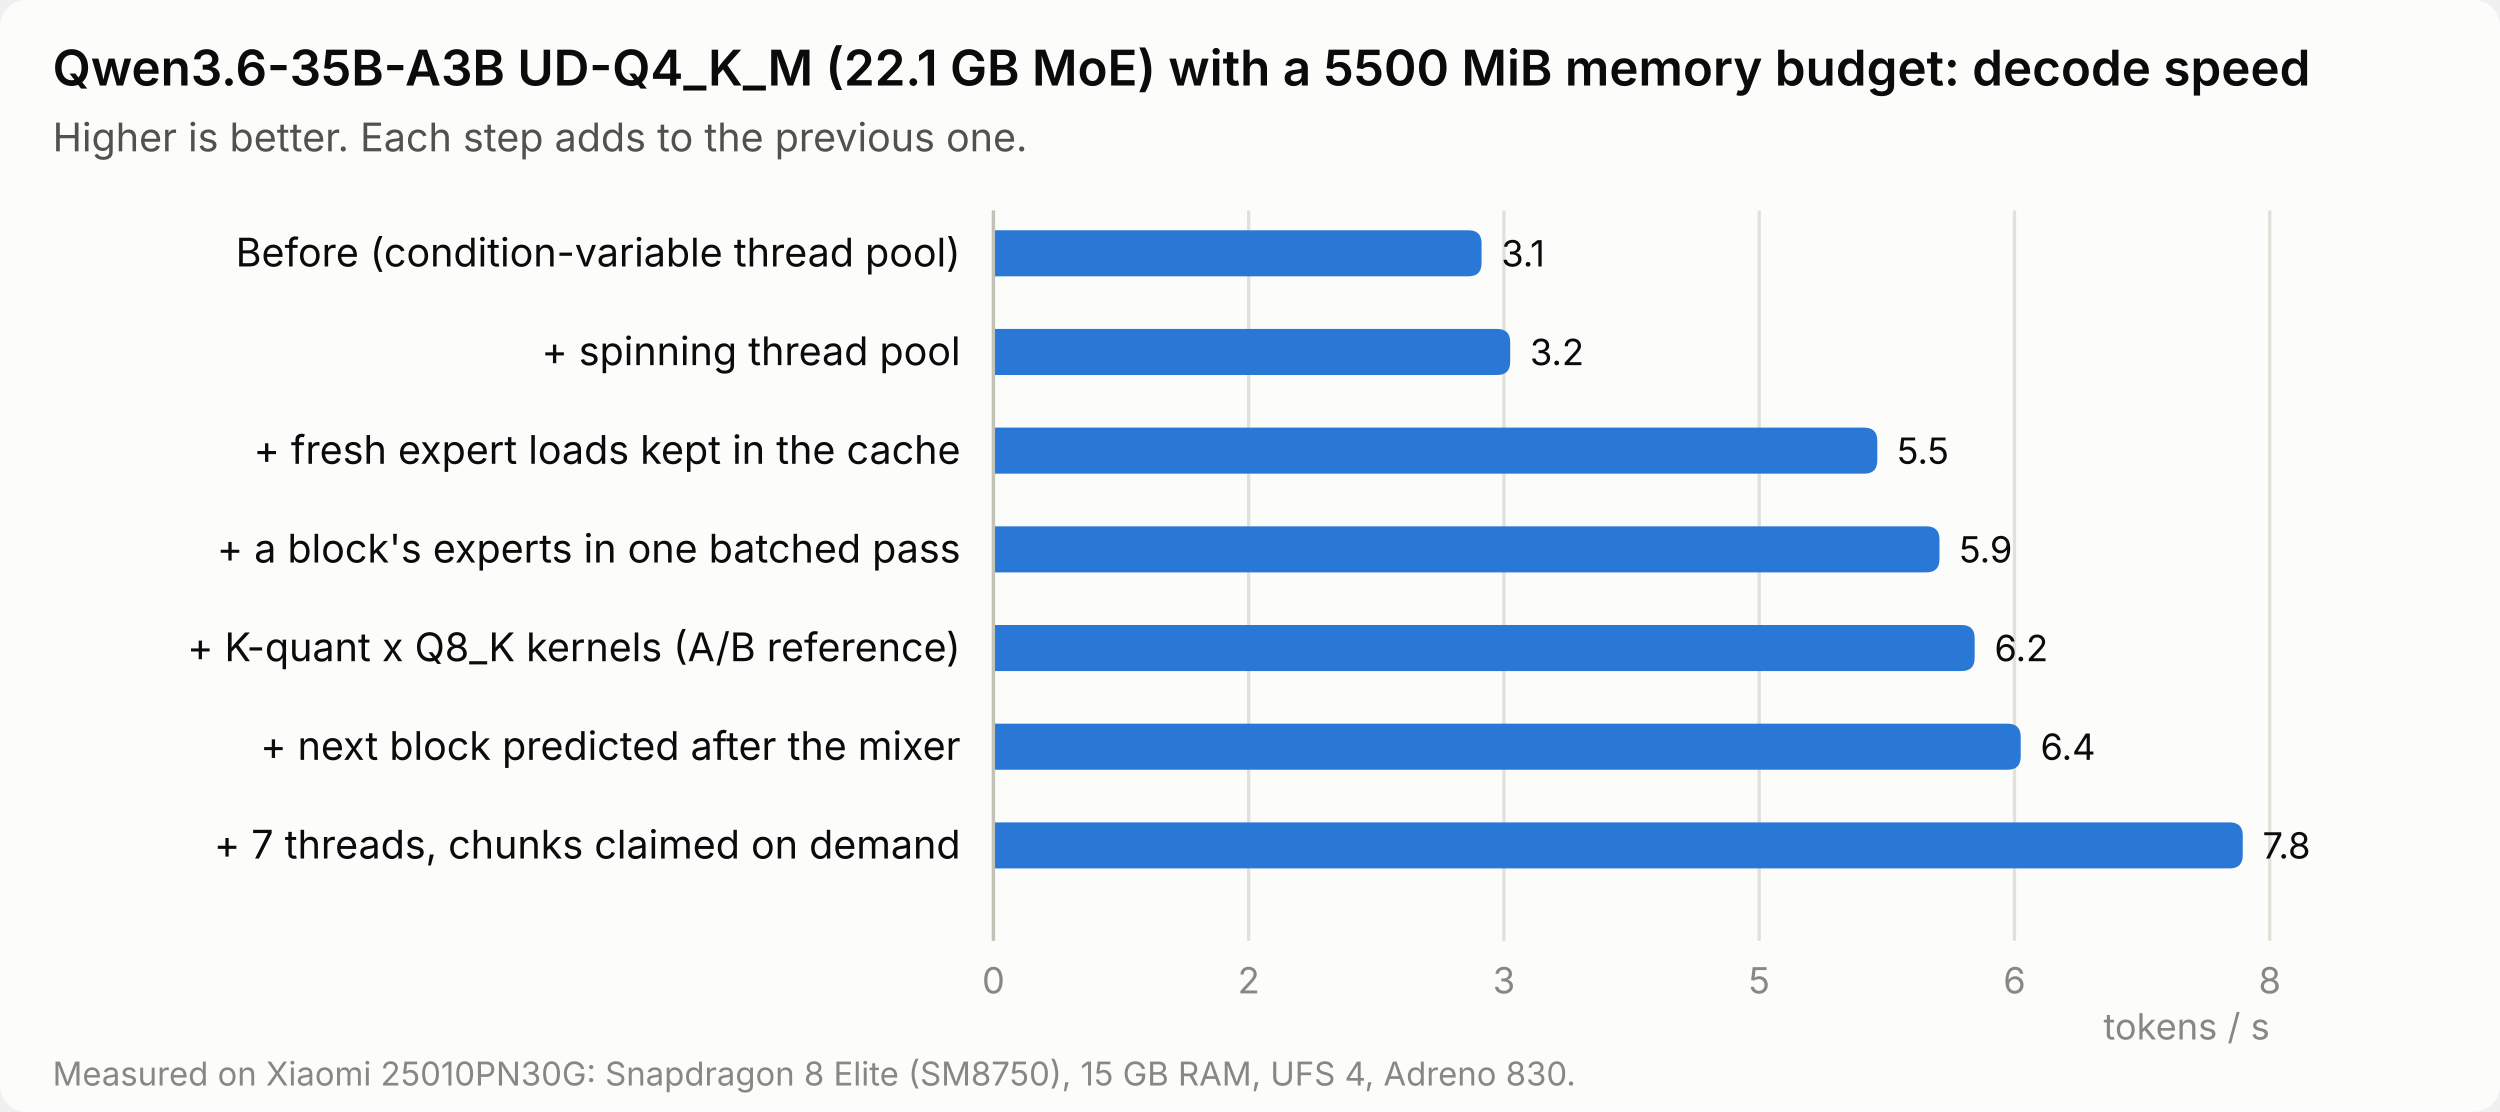
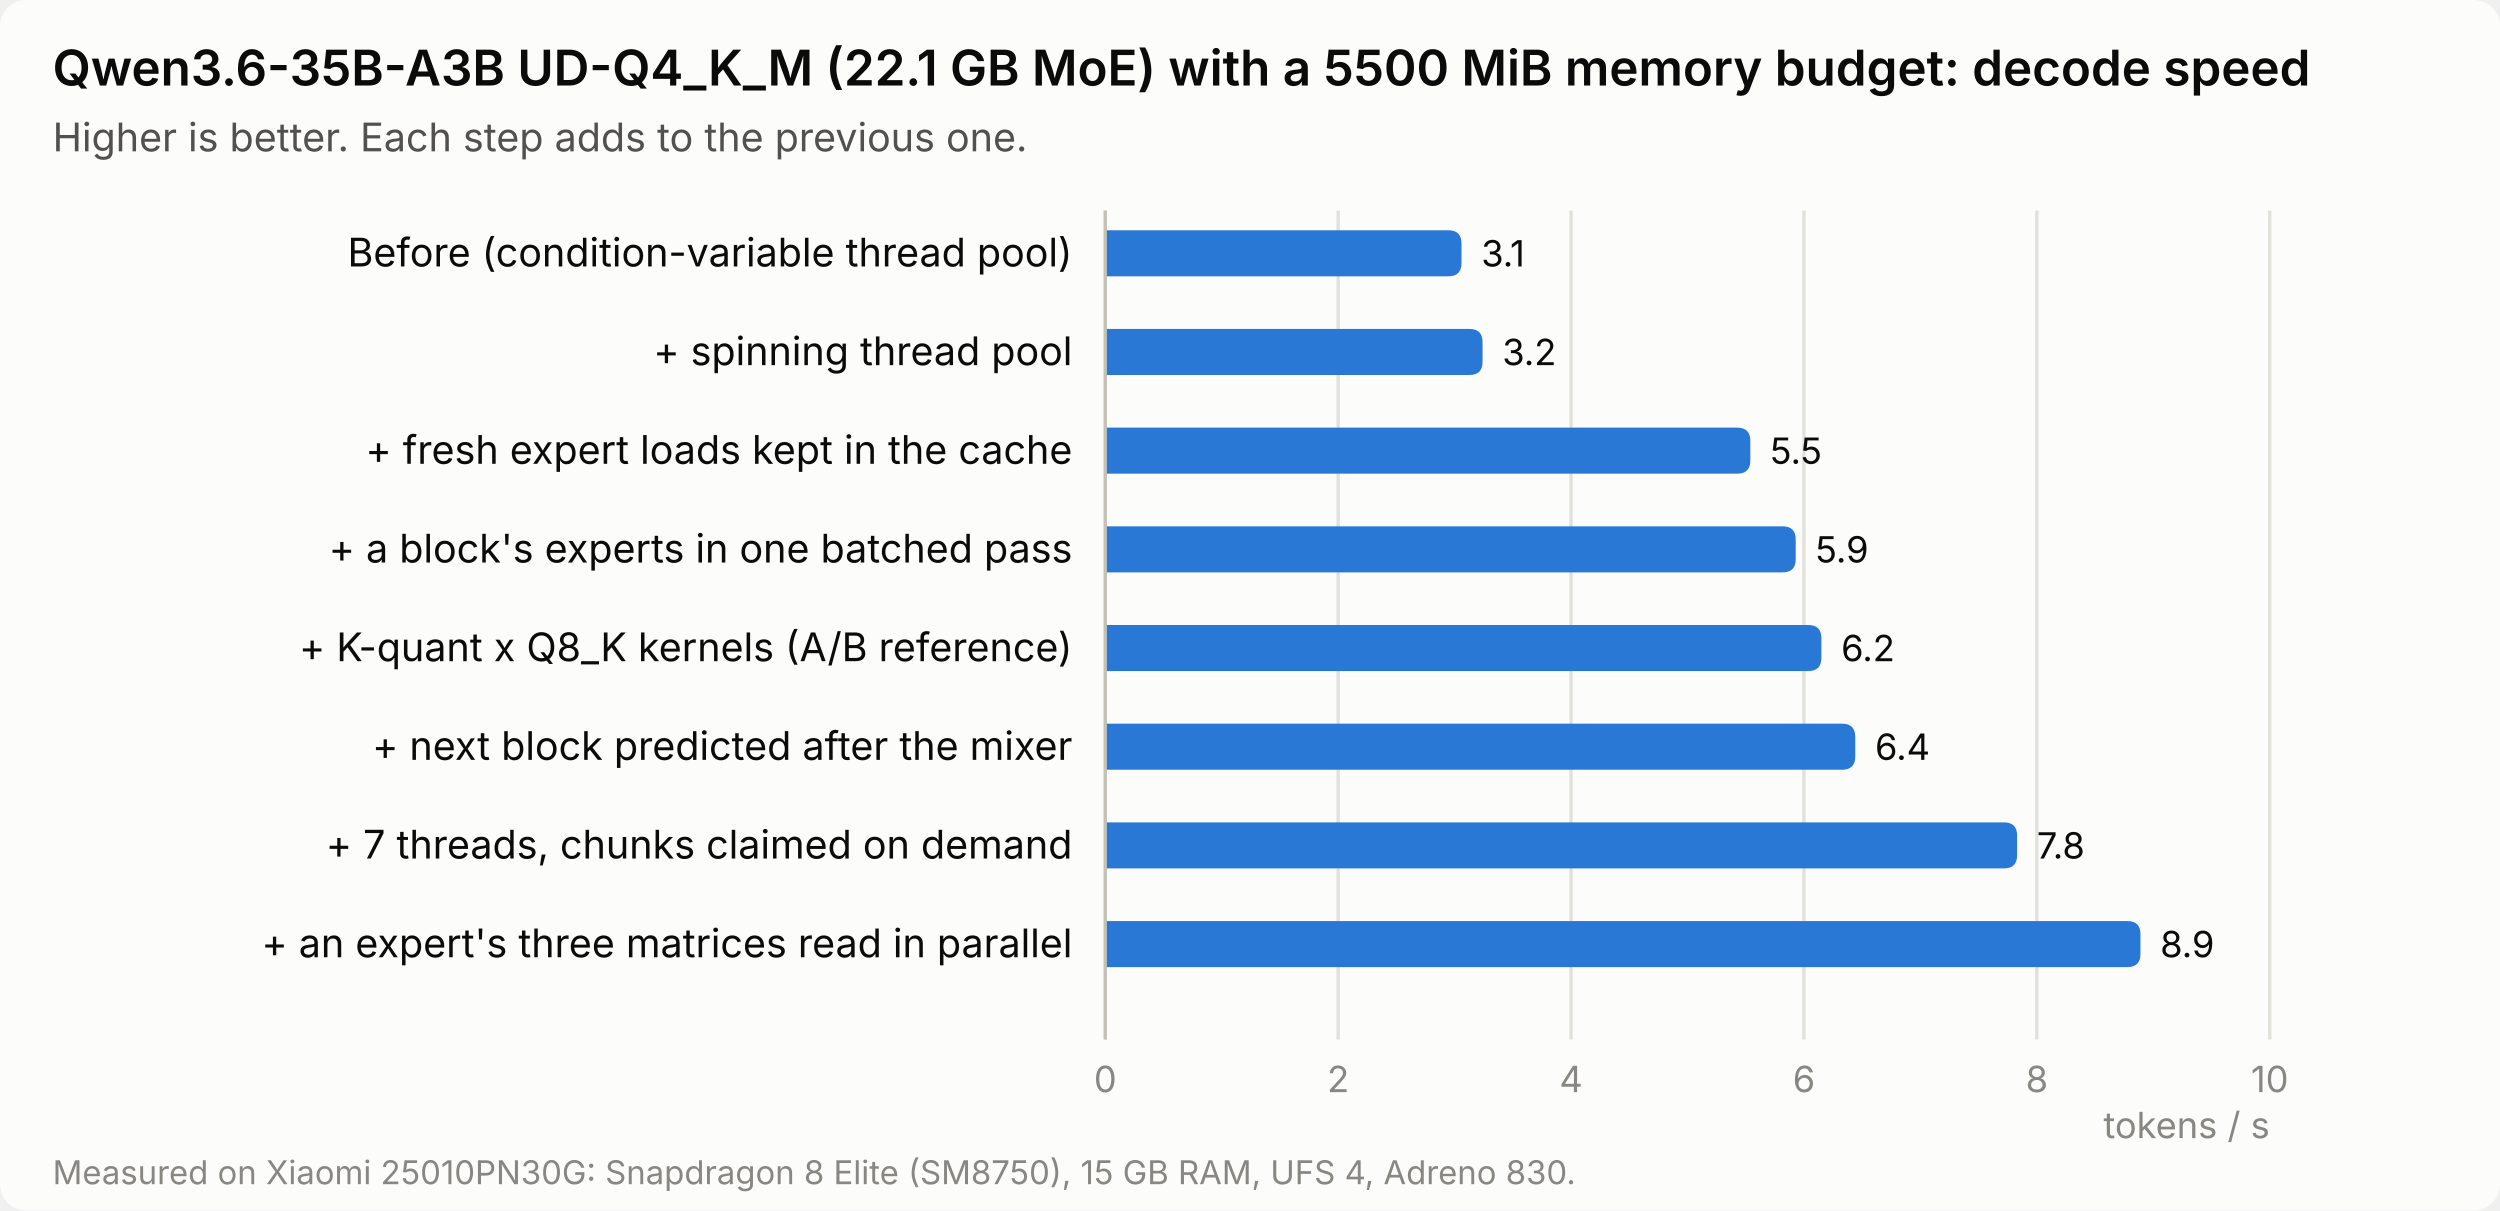
- <svg xmlns="http://www.w3.org/2000/svg" width="760" height="338" viewBox="0 0 760 338" role="img" aria-label="Qwen3.6-35B-A3B UD-Q4_K_M (22.1 GB MoE) with a 5500 MiB memory budget: decode speed">
+ <svg xmlns="http://www.w3.org/2000/svg" width="760" height="368" viewBox="0 0 760 368" role="img" aria-label="Qwen3.6-35B-A3B UD-Q4_K_M (22.1 GB MoE) with a 5500 MiB memory budget: decode speed">
  <style>text{font-family:system-ui, -apple-system, "Segoe UI", sans-serif;} .num{font-variant-numeric:tabular-nums} .bg{fill:#fcfcfb}.t1{fill:#0b0b0b}.t2{fill:#52514e}.tm{fill:#898781}.grid{stroke:#e1e0d9}.axis{stroke:#c3c2b7}.f0{fill:#2a78d6} .k0{stroke:#2a78d6} .gap{stroke:#fcfcfb}.f1{fill:#eb6834} .k1{stroke:#eb6834} .gap{stroke:#fcfcfb}.f2{fill:#1baf7a} .k2{stroke:#1baf7a} .gap{stroke:#fcfcfb}.f3{fill:#eda100} .k3{stroke:#eda100} .gap{stroke:#fcfcfb} @media (prefers-color-scheme: dark){ .bg{fill:#1a1a19}.t1{fill:#ffffff}.t2{fill:#c3c2b7}.tm{fill:#898781}.grid{stroke:#2c2c2a}.axis{stroke:#383835}.f0{fill:#3987e5} .k0{stroke:#3987e5} .gap{stroke:#1a1a19}.f1{fill:#d95926} .k1{stroke:#d95926} .gap{stroke:#1a1a19}.f2{fill:#199e70} .k2{stroke:#199e70} .gap{stroke:#1a1a19}.f3{fill:#c98500} .k3{stroke:#c98500} .gap{stroke:#1a1a19} }</style>
-   <rect class="bg" width="760" height="338" rx="8" />
+   <rect class="bg" width="760" height="368" rx="8" />
  <text x="16.0" y="26.0" class="t1" font-size="15" text-anchor="start" font-weight="600">Qwen3.6-35B-A3B UD-Q4_K_M (22.1 GB MoE) with a 5500 MiB memory budget: decode speed</text>
  <text x="16.0" y="46.0" class="t2" font-size="12" text-anchor="start" font-weight="400">Higher is better. Each step adds to the previous one.</text>
-   <line class="grid" x1="302.0" y1="64" x2="302.0" y2="286" stroke-width="1" />
-   <text x="302.0" y="302.0" class="tm num" font-size="11" text-anchor="middle" font-weight="400">0</text>
-   <line class="grid" x1="379.6" y1="64" x2="379.6" y2="286" stroke-width="1" />
-   <text x="379.6" y="302.0" class="tm num" font-size="11" text-anchor="middle" font-weight="400">2</text>
-   <line class="grid" x1="457.2" y1="64" x2="457.2" y2="286" stroke-width="1" />
-   <text x="457.2" y="302.0" class="tm num" font-size="11" text-anchor="middle" font-weight="400">3</text>
-   <line class="grid" x1="534.8" y1="64" x2="534.8" y2="286" stroke-width="1" />
-   <text x="534.8" y="302.0" class="tm num" font-size="11" text-anchor="middle" font-weight="400">5</text>
-   <line class="grid" x1="612.4" y1="64" x2="612.4" y2="286" stroke-width="1" />
-   <text x="612.4" y="302.0" class="tm num" font-size="11" text-anchor="middle" font-weight="400">6</text>
-   <line class="grid" x1="690.0" y1="64" x2="690.0" y2="286" stroke-width="1" />
-   <text x="690.0" y="302.0" class="tm num" font-size="11" text-anchor="middle" font-weight="400">8</text>
-   <text x="690.0" y="316.0" class="tm" font-size="11" text-anchor="end" font-weight="400">tokens / s</text>
-   <text x="16.0" y="330.0" class="tm" font-size="10" text-anchor="start" font-weight="400">Measured on Xiaomi 25010PN30G: Snapdragon 8 Elite (SM8750), 15 GB RAM, UFS 4, Adreno 830.</text>
-   <text x="292.0" y="81.0" class="t1" font-size="12" text-anchor="end" font-weight="400">Before (condition-variable thread pool)</text>
-   <path class="f0" d="M302.0,70.0 H446.4 Q450.4,70.0 450.4,74.0 V80.0 Q450.4,84.0 446.4,84.0 H302.0 Z" />
-   <text x="456.4" y="81.0" class="t1 num" font-size="11" text-anchor="start" font-weight="400">3.1</text>
-   <text x="292.0" y="111.0" class="t1" font-size="12" text-anchor="end" font-weight="400">+ spinning thread pool</text>
-   <path class="f0" d="M302.0,100.0 H455.1 Q459.1,100.0 459.1,104.0 V110.0 Q459.1,114.0 455.1,114.0 H302.0 Z" />
-   <text x="465.1" y="111.0" class="t1 num" font-size="11" text-anchor="start" font-weight="400">3.2</text>
-   <text x="292.0" y="141.0" class="t1" font-size="12" text-anchor="end" font-weight="400">+ fresh expert loads kept in the cache</text>
-   <path class="f0" d="M302.0,130.0 H566.7 Q570.7,130.0 570.7,134.0 V140.0 Q570.7,144.0 566.7,144.0 H302.0 Z" />
-   <text x="576.7" y="141.0" class="t1 num" font-size="11" text-anchor="start" font-weight="400">5.5</text>
-   <text x="292.0" y="171.0" class="t1" font-size="12" text-anchor="end" font-weight="400">+ a block's experts in one batched pass</text>
-   <path class="f0" d="M302.0,160.0 H585.6 Q589.6,160.0 589.6,164.0 V170.0 Q589.6,174.0 585.6,174.0 H302.0 Z" />
-   <text x="595.6" y="171.0" class="t1 num" font-size="11" text-anchor="start" font-weight="400">5.9</text>
-   <text x="292.0" y="201.0" class="t1" font-size="12" text-anchor="end" font-weight="400">+ K-quant x Q8_K kernels (A/B reference)</text>
-   <path class="f0" d="M302.0,190.0 H596.3 Q600.3,190.0 600.3,194.0 V200.0 Q600.3,204.0 596.3,204.0 H302.0 Z" />
-   <text x="606.3" y="201.0" class="t1 num" font-size="11" text-anchor="start" font-weight="400">6.2</text>
-   <text x="292.0" y="231.0" class="t1" font-size="12" text-anchor="end" font-weight="400">+ next block predicted after the mixer</text>
-   <path class="f0" d="M302.0,220.0 H610.3 Q614.3,220.0 614.3,224.0 V230.0 Q614.3,234.0 610.3,234.0 H302.0 Z" />
-   <text x="620.3" y="231.0" class="t1 num" font-size="11" text-anchor="start" font-weight="400">6.4</text>
-   <text x="292.0" y="261.0" class="t1" font-size="12" text-anchor="end" font-weight="400">+ 7 threads, chunks claimed on demand</text>
-   <path class="f0" d="M302.0,250.0 H677.8 Q681.8,250.0 681.8,254.0 V260.0 Q681.8,264.0 677.8,264.0 H302.0 Z" />
-   <text x="687.8" y="261.0" class="t1 num" font-size="11" text-anchor="start" font-weight="400">7.8</text>
-   <line class="axis" x1="302" y1="64" x2="302" y2="286" stroke-width="1" />
+   <line class="grid" x1="336.0" y1="64" x2="336.0" y2="316" stroke-width="1" />
+   <text x="336.0" y="332.0" class="tm num" font-size="11" text-anchor="middle" font-weight="400">0</text>
+   <line class="grid" x1="406.8" y1="64" x2="406.8" y2="316" stroke-width="1" />
+   <text x="406.8" y="332.0" class="tm num" font-size="11" text-anchor="middle" font-weight="400">2</text>
+   <line class="grid" x1="477.6" y1="64" x2="477.6" y2="316" stroke-width="1" />
+   <text x="477.6" y="332.0" class="tm num" font-size="11" text-anchor="middle" font-weight="400">4</text>
+   <line class="grid" x1="548.4" y1="64" x2="548.4" y2="316" stroke-width="1" />
+   <text x="548.4" y="332.0" class="tm num" font-size="11" text-anchor="middle" font-weight="400">6</text>
+   <line class="grid" x1="619.2" y1="64" x2="619.2" y2="316" stroke-width="1" />
+   <text x="619.2" y="332.0" class="tm num" font-size="11" text-anchor="middle" font-weight="400">8</text>
+   <line class="grid" x1="690.0" y1="64" x2="690.0" y2="316" stroke-width="1" />
+   <text x="690.0" y="332.0" class="tm num" font-size="11" text-anchor="middle" font-weight="400">10</text>
+   <text x="690.0" y="346.0" class="tm" font-size="11" text-anchor="end" font-weight="400">tokens / s</text>
+   <text x="16.0" y="360.0" class="tm" font-size="10" text-anchor="start" font-weight="400">Measured on Xiaomi 25010PN30G: Snapdragon 8 Elite (SM8750), 15 GB RAM, UFS 4, Adreno 830.</text>
+   <text x="326.0" y="81.0" class="t1" font-size="12" text-anchor="end" font-weight="400">Before (condition-variable thread pool)</text>
+   <path class="f0" d="M336.0,70.0 H440.3 Q444.3,70.0 444.3,74.0 V80.0 Q444.3,84.0 440.3,84.0 H336.0 Z" />
+   <text x="450.3" y="81.0" class="t1 num" font-size="11" text-anchor="start" font-weight="400">3.1</text>
+   <text x="326.0" y="111.0" class="t1" font-size="12" text-anchor="end" font-weight="400">+ spinning thread pool</text>
+   <path class="f0" d="M336.0,100.0 H446.7 Q450.7,100.0 450.7,104.0 V110.0 Q450.7,114.0 446.7,114.0 H336.0 Z" />
+   <text x="456.7" y="111.0" class="t1 num" font-size="11" text-anchor="start" font-weight="400">3.2</text>
+   <text x="326.0" y="141.0" class="t1" font-size="12" text-anchor="end" font-weight="400">+ fresh expert loads kept in the cache</text>
+   <path class="f0" d="M336.0,130.0 H528.1 Q532.1,130.0 532.1,134.0 V140.0 Q532.1,144.0 528.1,144.0 H336.0 Z" />
+   <text x="538.1" y="141.0" class="t1 num" font-size="11" text-anchor="start" font-weight="400">5.5</text>
+   <text x="326.0" y="171.0" class="t1" font-size="12" text-anchor="end" font-weight="400">+ a block's experts in one batched pass</text>
+   <path class="f0" d="M336.0,160.0 H541.9 Q545.9,160.0 545.9,164.0 V170.0 Q545.9,174.0 541.9,174.0 H336.0 Z" />
+   <text x="551.9" y="171.0" class="t1 num" font-size="11" text-anchor="start" font-weight="400">5.9</text>
+   <text x="326.0" y="201.0" class="t1" font-size="12" text-anchor="end" font-weight="400">+ K-quant x Q8_K kernels (A/B reference)</text>
+   <path class="f0" d="M336.0,190.0 H549.7 Q553.7,190.0 553.7,194.0 V200.0 Q553.7,204.0 549.7,204.0 H336.0 Z" />
+   <text x="559.7" y="201.0" class="t1 num" font-size="11" text-anchor="start" font-weight="400">6.2</text>
+   <text x="326.0" y="231.0" class="t1" font-size="12" text-anchor="end" font-weight="400">+ next block predicted after the mixer</text>
+   <path class="f0" d="M336.0,220.0 H560.0 Q564.0,220.0 564.0,224.0 V230.0 Q564.0,234.0 560.0,234.0 H336.0 Z" />
+   <text x="570.0" y="231.0" class="t1 num" font-size="11" text-anchor="start" font-weight="400">6.4</text>
+   <text x="326.0" y="261.0" class="t1" font-size="12" text-anchor="end" font-weight="400">+ 7 threads, chunks claimed on demand</text>
+   <path class="f0" d="M336.0,250.0 H609.2 Q613.2,250.0 613.2,254.0 V260.0 Q613.2,264.0 609.2,264.0 H336.0 Z" />
+   <text x="619.2" y="261.0" class="t1 num" font-size="11" text-anchor="start" font-weight="400">7.8</text>
+   <text x="326.0" y="291.0" class="t1" font-size="12" text-anchor="end" font-weight="400">+ an expert's three matrices read in parallel</text>
+   <path class="f0" d="M336.0,280.0 H646.7 Q650.7,280.0 650.7,284.0 V290.0 Q650.7,294.0 646.7,294.0 H336.0 Z" />
+   <text x="656.7" y="291.0" class="t1 num" font-size="11" text-anchor="start" font-weight="400">8.9</text>
+   <line class="axis" x1="336" y1="64" x2="336" y2="316" stroke-width="1" />
</svg>
